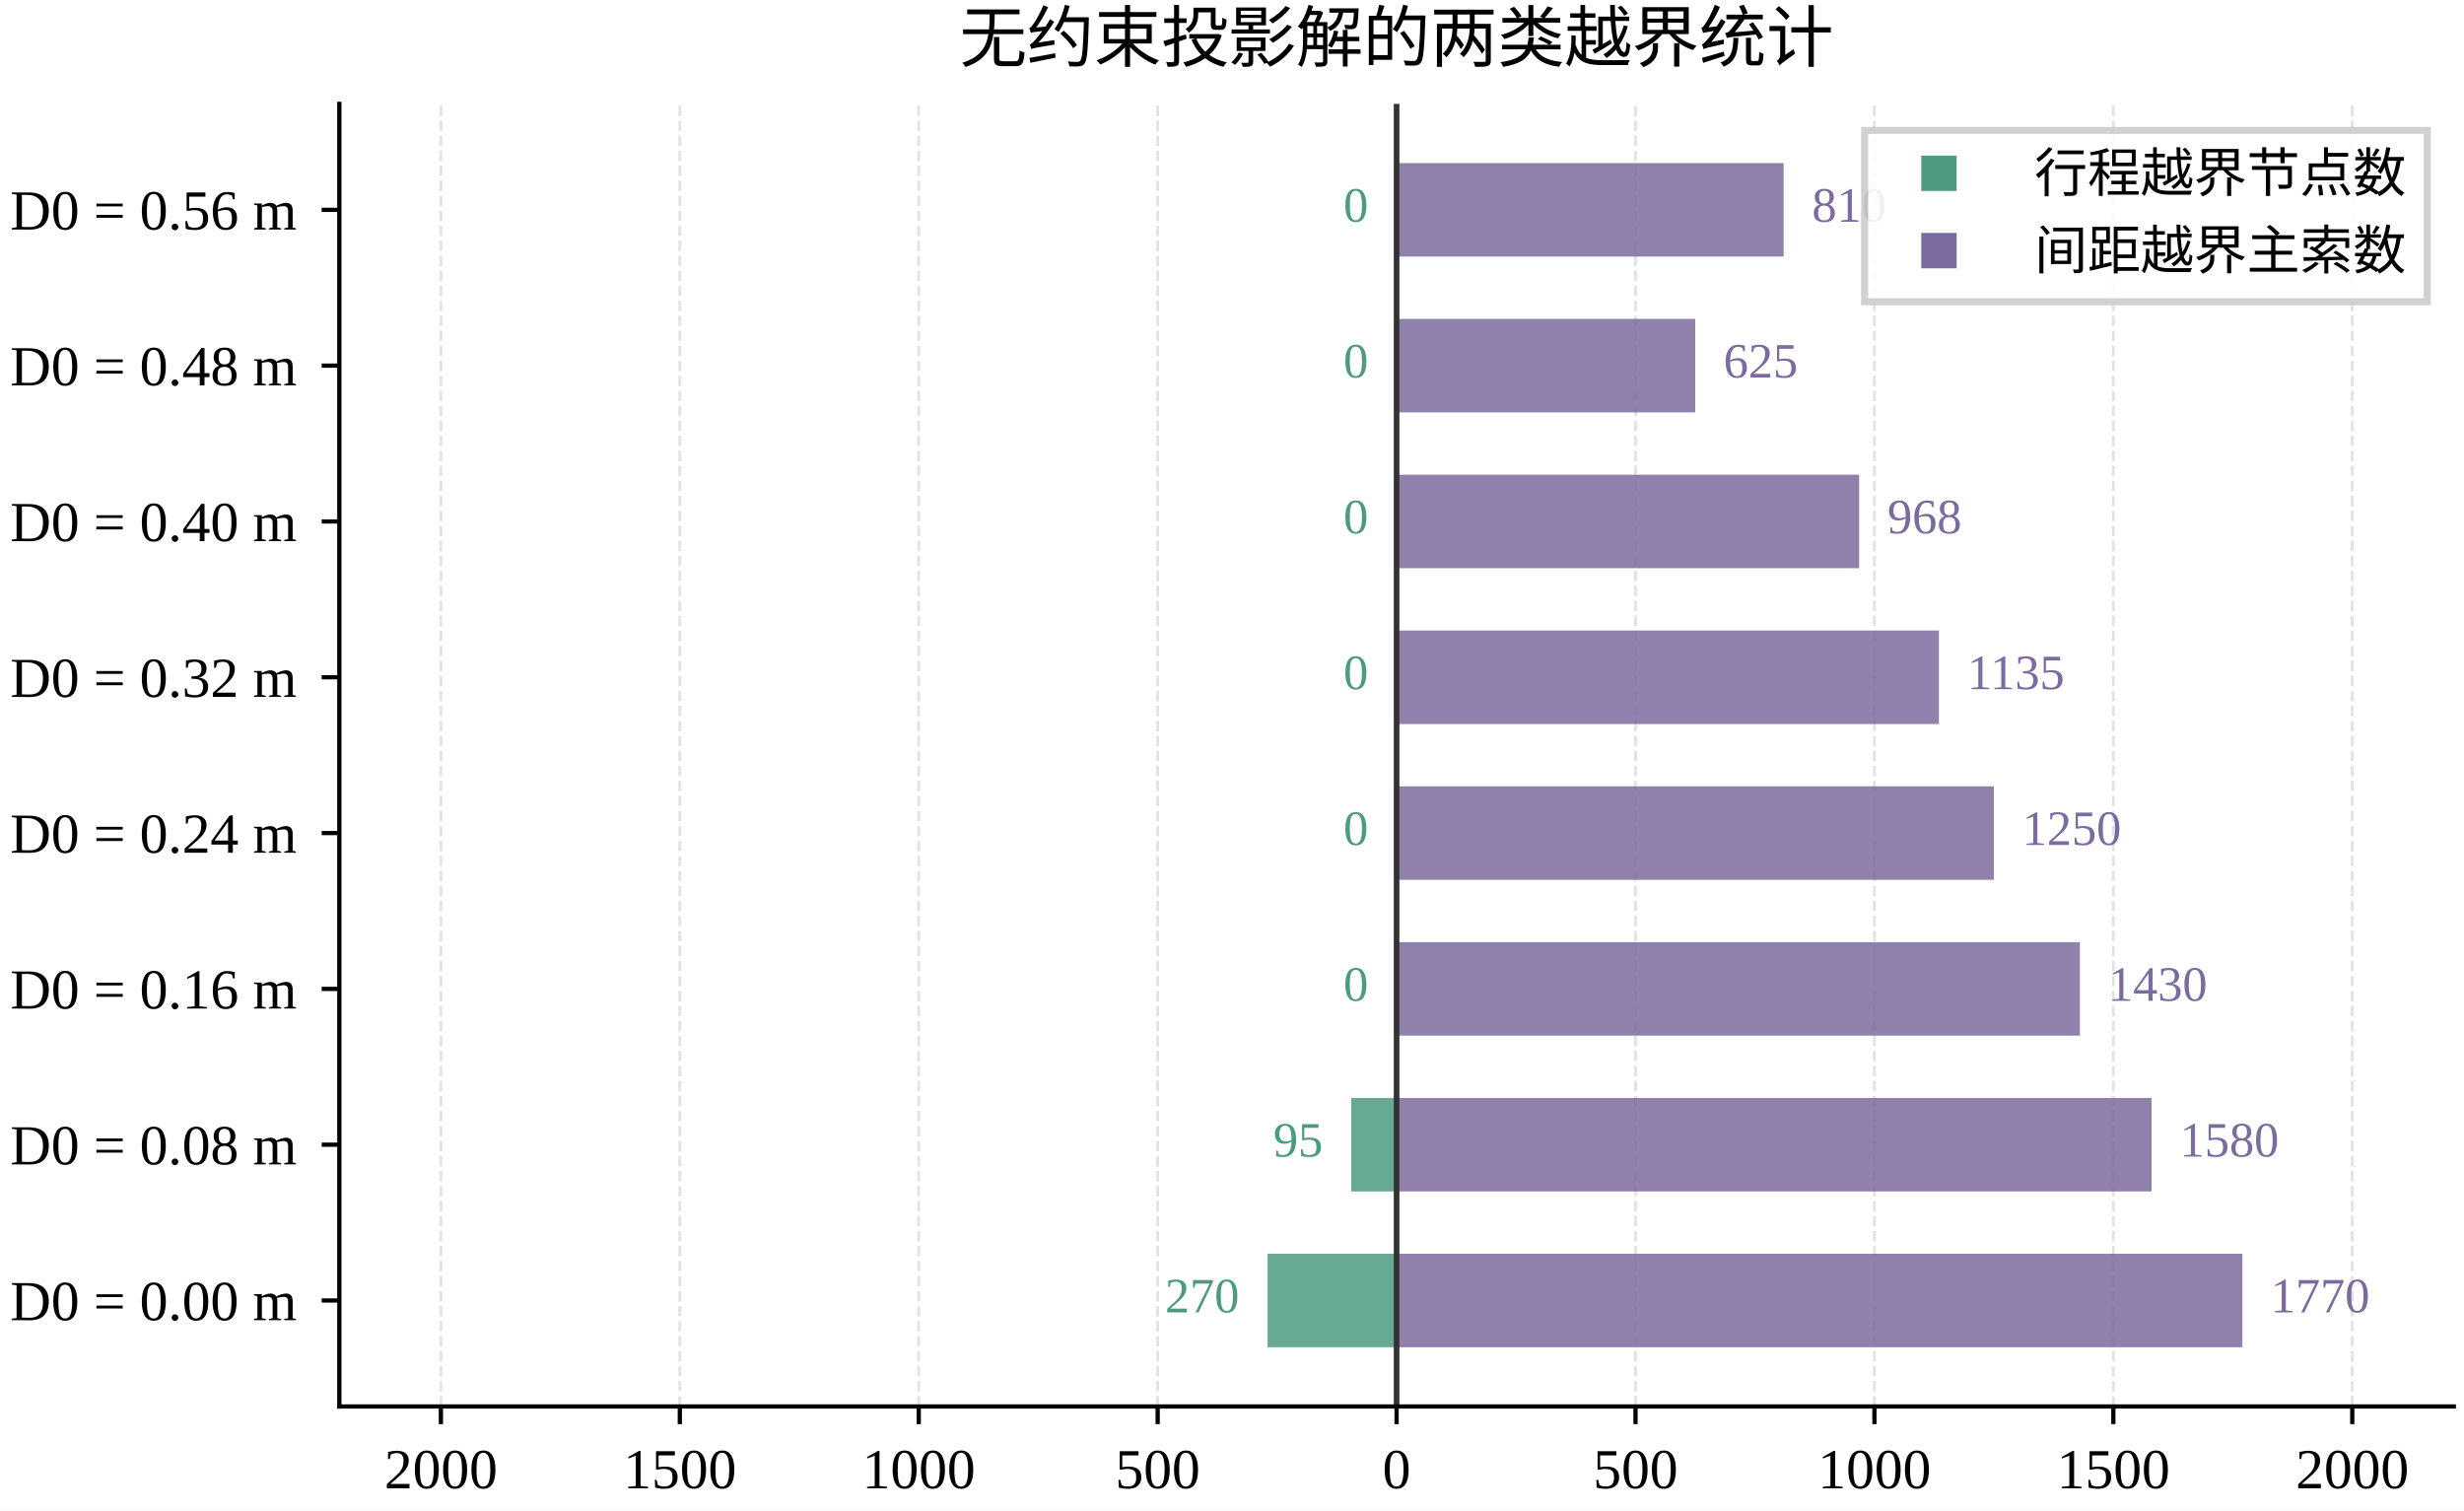
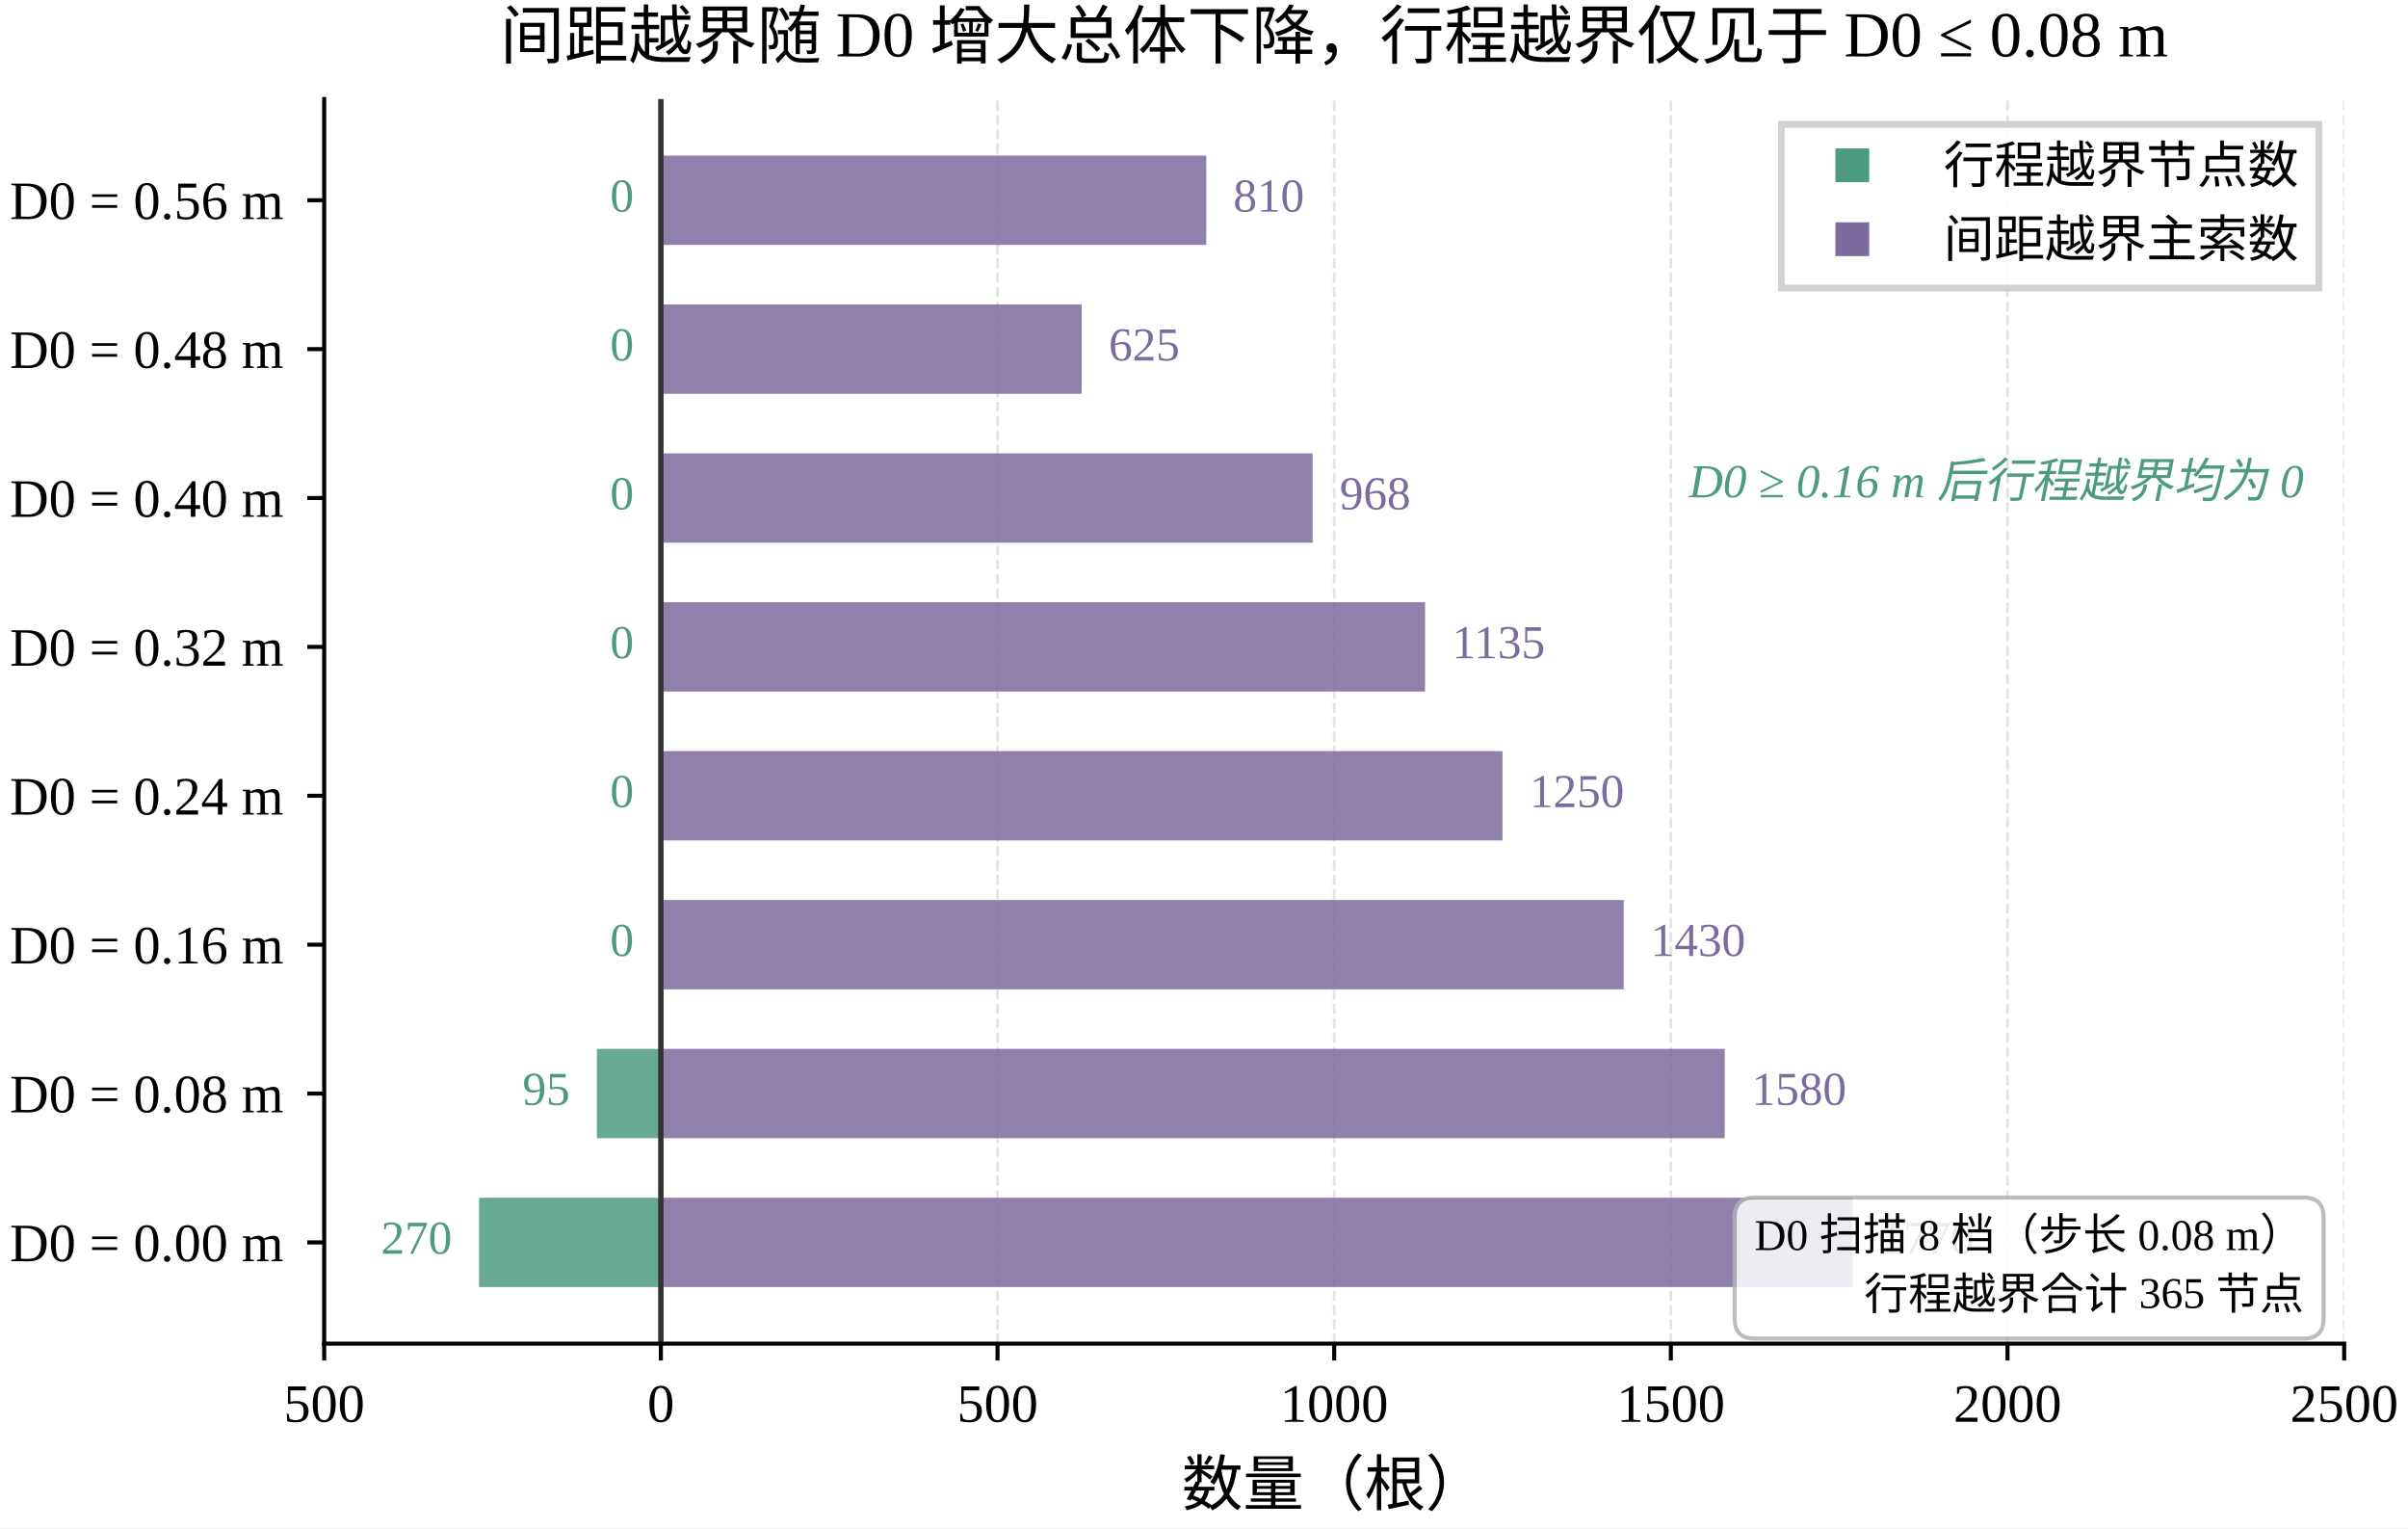
- <svg xmlns="http://www.w3.org/2000/svg" xmlns:xlink="http://www.w3.org/1999/xlink" width="348.163pt" height="213.429pt" viewBox="0 0 348.163 213.429" version="1.1">
+ <svg xmlns="http://www.w3.org/2000/svg" xmlns:xlink="http://www.w3.org/1999/xlink" width="356.163pt" height="225.967pt" viewBox="0 0 356.163 225.967" version="1.1">
  <defs>
    <style type="text/css">*{stroke-linejoin: round; stroke-linecap: butt}</style>
  </defs>
  <g id="figure_1">
    <g id="patch_1">
-       <path d="M -0 213.429  L 348.163 213.429  L 348.163 0  L -0 0  z " style="fill: #ffffff" />
+       <path d="M -0 225.967  L 356.163 225.967  L 356.163 0  L -0 0  z " style="fill: #ffffff" />
    </g>
    <g id="axes_1">
      <g id="patch_2">
-         <path d="M 47.951 198.723  L 346.723 198.723  L 346.723 14.679  L 47.951 14.679  z " style="fill: #ffffff" />
+         <path d="M 47.951 198.684  L 346.723 198.684  L 346.723 14.641  L 47.951 14.641  z " style="fill: #ffffff" />
      </g>
      <g id="matplotlib.axis_1">
        <g id="xtick_1">
          <g id="line2d_1">
-             <path d="M 62.299 198.723  L 62.299 14.679  " clip-path="url(#pd9b20a3f68)" style="fill: none; stroke-dasharray: 1.48,0.64; stroke-dashoffset: 0; stroke: #b0b0b0; stroke-opacity: 0.35; stroke-width: 0.4" />
+             <path d="M 47.951 198.684  L 47.951 14.641  " clip-path="url(#p3b59a03e65)" style="fill: none; stroke-dasharray: 1.48,0.64; stroke-dashoffset: 0; stroke: #b0b0b0; stroke-opacity: 0.35; stroke-width: 0.4" />
          </g>
          <g id="line2d_2">
            <defs>
-               <path id="mfd628e14bf" d="M 0 0  L 0 2.5  " style="stroke: #000000; stroke-width: 0.6" />
+               <path id="m19d404e16f" d="M 0 0  L 0 2.5  " style="stroke: #000000; stroke-width: 0.6" />
            </defs>
            <g>
-               <use xlink:href="#mfd628e14bf" x="62.299" y="198.723" style="stroke: #000000; stroke-width: 0.6" />
+               <use xlink:href="#m19d404e16f" x="47.951" y="198.684" style="stroke: #000000; stroke-width: 0.6" />
            </g>
          </g>
          <g id="text_1">
-             <text style="font-size: 8px; font-family: 'Times New Roman', 'STIXGeneral', 'DejaVu Serif', 'Source Han Serif SC', 'SimSun', 'STSong', 'SimHei', 'Microsoft YaHei'; text-anchor: middle" x="62.299" y="210.278" transform="rotate(-0 62.29904 210.2776)">2000</text>
+             <text style="font-size: 8px; font-family: 'Times New Roman', 'STIXGeneral', 'DejaVu Serif', 'Source Han Serif SC', 'SimSun', 'STSong', 'SimHei', 'Microsoft YaHei'; text-anchor: middle" x="47.951" y="210.239" transform="rotate(-0 47.95125 210.239)">500</text>
          </g>
        </g>
        <g id="xtick_2">
          <g id="line2d_3">
-             <path d="M 96.059 198.723  L 96.059 14.679  " clip-path="url(#pd9b20a3f68)" style="fill: none; stroke-dasharray: 1.48,0.64; stroke-dashoffset: 0; stroke: #b0b0b0; stroke-opacity: 0.35; stroke-width: 0.4" />
+             <path d="M 97.747 198.684  L 97.747 14.641  " clip-path="url(#p3b59a03e65)" style="fill: none; stroke-dasharray: 1.48,0.64; stroke-dashoffset: 0; stroke: #b0b0b0; stroke-opacity: 0.35; stroke-width: 0.4" />
          </g>
          <g id="line2d_4">
            <g>
-               <use xlink:href="#mfd628e14bf" x="96.059" y="198.723" style="stroke: #000000; stroke-width: 0.6" />
+               <use xlink:href="#m19d404e16f" x="97.747" y="198.684" style="stroke: #000000; stroke-width: 0.6" />
            </g>
          </g>
          <g id="text_2">
-             <text style="font-size: 8px; font-family: 'Times New Roman', 'STIXGeneral', 'DejaVu Serif', 'Source Han Serif SC', 'SimSun', 'STSong', 'SimHei', 'Microsoft YaHei'; text-anchor: middle" x="96.059" y="210.278" transform="rotate(-0 96.05855 210.2776)">1500</text>
+             <text style="font-size: 8px; font-family: 'Times New Roman', 'STIXGeneral', 'DejaVu Serif', 'Source Han Serif SC', 'SimSun', 'STSong', 'SimHei', 'Microsoft YaHei'; text-anchor: middle" x="97.747" y="210.239" transform="rotate(-0 97.74653 210.239)">0</text>
          </g>
        </g>
        <g id="xtick_3">
          <g id="line2d_5">
-             <path d="M 129.818 198.723  L 129.818 14.679  " clip-path="url(#pd9b20a3f68)" style="fill: none; stroke-dasharray: 1.48,0.64; stroke-dashoffset: 0; stroke: #b0b0b0; stroke-opacity: 0.35; stroke-width: 0.4" />
+             <path d="M 147.542 198.684  L 147.542 14.641  " clip-path="url(#p3b59a03e65)" style="fill: none; stroke-dasharray: 1.48,0.64; stroke-dashoffset: 0; stroke: #b0b0b0; stroke-opacity: 0.35; stroke-width: 0.4" />
          </g>
          <g id="line2d_6">
            <g>
-               <use xlink:href="#mfd628e14bf" x="129.818" y="198.723" style="stroke: #000000; stroke-width: 0.6" />
+               <use xlink:href="#m19d404e16f" x="147.542" y="198.684" style="stroke: #000000; stroke-width: 0.6" />
            </g>
          </g>
          <g id="text_3">
-             <text style="font-size: 8px; font-family: 'Times New Roman', 'STIXGeneral', 'DejaVu Serif', 'Source Han Serif SC', 'SimSun', 'STSong', 'SimHei', 'Microsoft YaHei'; text-anchor: middle" x="129.818" y="210.278" transform="rotate(-0 129.8181 210.2776)">1000</text>
+             <text style="font-size: 8px; font-family: 'Times New Roman', 'STIXGeneral', 'DejaVu Serif', 'Source Han Serif SC', 'SimSun', 'STSong', 'SimHei', 'Microsoft YaHei'; text-anchor: middle" x="147.542" y="210.239" transform="rotate(-0 147.5418 210.239)">500</text>
          </g>
        </g>
        <g id="xtick_4">
          <g id="line2d_7">
-             <path d="M 163.578 198.723  L 163.578 14.679  " clip-path="url(#pd9b20a3f68)" style="fill: none; stroke-dasharray: 1.48,0.64; stroke-dashoffset: 0; stroke: #b0b0b0; stroke-opacity: 0.35; stroke-width: 0.4" />
+             <path d="M 197.337 198.684  L 197.337 14.641  " clip-path="url(#p3b59a03e65)" style="fill: none; stroke-dasharray: 1.48,0.64; stroke-dashoffset: 0; stroke: #b0b0b0; stroke-opacity: 0.35; stroke-width: 0.4" />
          </g>
          <g id="line2d_8">
            <g>
-               <use xlink:href="#mfd628e14bf" x="163.578" y="198.723" style="stroke: #000000; stroke-width: 0.6" />
+               <use xlink:href="#m19d404e16f" x="197.337" y="198.684" style="stroke: #000000; stroke-width: 0.6" />
            </g>
          </g>
          <g id="text_4">
-             <text style="font-size: 8px; font-family: 'Times New Roman', 'STIXGeneral', 'DejaVu Serif', 'Source Han Serif SC', 'SimSun', 'STSong', 'SimHei', 'Microsoft YaHei'; text-anchor: middle" x="163.578" y="210.278" transform="rotate(-0 163.5776 210.2776)">500</text>
+             <text style="font-size: 8px; font-family: 'Times New Roman', 'STIXGeneral', 'DejaVu Serif', 'Source Han Serif SC', 'SimSun', 'STSong', 'SimHei', 'Microsoft YaHei'; text-anchor: middle" x="197.337" y="210.239" transform="rotate(-0 197.3371 210.239)">1000</text>
          </g>
        </g>
        <g id="xtick_5">
          <g id="line2d_9">
-             <path d="M 197.337 198.723  L 197.337 14.679  " clip-path="url(#pd9b20a3f68)" style="fill: none; stroke-dasharray: 1.48,0.64; stroke-dashoffset: 0; stroke: #b0b0b0; stroke-opacity: 0.35; stroke-width: 0.4" />
+             <path d="M 247.132 198.684  L 247.132 14.641  " clip-path="url(#p3b59a03e65)" style="fill: none; stroke-dasharray: 1.48,0.64; stroke-dashoffset: 0; stroke: #b0b0b0; stroke-opacity: 0.35; stroke-width: 0.4" />
          </g>
          <g id="line2d_10">
            <g>
-               <use xlink:href="#mfd628e14bf" x="197.337" y="198.723" style="stroke: #000000; stroke-width: 0.6" />
+               <use xlink:href="#m19d404e16f" x="247.132" y="198.684" style="stroke: #000000; stroke-width: 0.6" />
            </g>
          </g>
          <g id="text_5">
-             <text style="font-size: 8px; font-family: 'Times New Roman', 'STIXGeneral', 'DejaVu Serif', 'Source Han Serif SC', 'SimSun', 'STSong', 'SimHei', 'Microsoft YaHei'; text-anchor: middle" x="197.337" y="210.278" transform="rotate(-0 197.3371 210.2776)">0</text>
+             <text style="font-size: 8px; font-family: 'Times New Roman', 'STIXGeneral', 'DejaVu Serif', 'Source Han Serif SC', 'SimSun', 'STSong', 'SimHei', 'Microsoft YaHei'; text-anchor: middle" x="247.132" y="210.239" transform="rotate(-0 247.1324 210.239)">1500</text>
          </g>
        </g>
        <g id="xtick_6">
          <g id="line2d_11">
-             <path d="M 231.097 198.723  L 231.097 14.679  " clip-path="url(#pd9b20a3f68)" style="fill: none; stroke-dasharray: 1.48,0.64; stroke-dashoffset: 0; stroke: #b0b0b0; stroke-opacity: 0.35; stroke-width: 0.4" />
+             <path d="M 296.928 198.684  L 296.928 14.641  " clip-path="url(#p3b59a03e65)" style="fill: none; stroke-dasharray: 1.48,0.64; stroke-dashoffset: 0; stroke: #b0b0b0; stroke-opacity: 0.35; stroke-width: 0.4" />
          </g>
          <g id="line2d_12">
            <g>
-               <use xlink:href="#mfd628e14bf" x="231.097" y="198.723" style="stroke: #000000; stroke-width: 0.6" />
+               <use xlink:href="#m19d404e16f" x="296.928" y="198.684" style="stroke: #000000; stroke-width: 0.6" />
            </g>
          </g>
          <g id="text_6">
-             <text style="font-size: 8px; font-family: 'Times New Roman', 'STIXGeneral', 'DejaVu Serif', 'Source Han Serif SC', 'SimSun', 'STSong', 'SimHei', 'Microsoft YaHei'; text-anchor: middle" x="231.097" y="210.278" transform="rotate(-0 231.0966 210.2776)">500</text>
+             <text style="font-size: 8px; font-family: 'Times New Roman', 'STIXGeneral', 'DejaVu Serif', 'Source Han Serif SC', 'SimSun', 'STSong', 'SimHei', 'Microsoft YaHei'; text-anchor: middle" x="296.928" y="210.239" transform="rotate(-0 296.9276 210.239)">2000</text>
          </g>
        </g>
        <g id="xtick_7">
          <g id="line2d_13">
-             <path d="M 264.856 198.723  L 264.856 14.679  " clip-path="url(#pd9b20a3f68)" style="fill: none; stroke-dasharray: 1.48,0.64; stroke-dashoffset: 0; stroke: #b0b0b0; stroke-opacity: 0.35; stroke-width: 0.4" />
+             <path d="M 346.723 198.684  L 346.723 14.641  " clip-path="url(#p3b59a03e65)" style="fill: none; stroke-dasharray: 1.48,0.64; stroke-dashoffset: 0; stroke: #b0b0b0; stroke-opacity: 0.35; stroke-width: 0.4" />
          </g>
          <g id="line2d_14">
            <g>
-               <use xlink:href="#mfd628e14bf" x="264.856" y="198.723" style="stroke: #000000; stroke-width: 0.6" />
+               <use xlink:href="#m19d404e16f" x="346.723" y="198.684" style="stroke: #000000; stroke-width: 0.6" />
            </g>
          </g>
          <g id="text_7">
-             <text style="font-size: 8px; font-family: 'Times New Roman', 'STIXGeneral', 'DejaVu Serif', 'Source Han Serif SC', 'SimSun', 'STSong', 'SimHei', 'Microsoft YaHei'; text-anchor: middle" x="264.856" y="210.278" transform="rotate(-0 264.8561 210.2776)">1000</text>
-           </g>
-         </g>
-         <g id="xtick_8">
-           <g id="line2d_15">
-             <path d="M 298.616 198.723  L 298.616 14.679  " clip-path="url(#pd9b20a3f68)" style="fill: none; stroke-dasharray: 1.48,0.64; stroke-dashoffset: 0; stroke: #b0b0b0; stroke-opacity: 0.35; stroke-width: 0.4" />
-           </g>
-           <g id="line2d_16">
-             <g>
-               <use xlink:href="#mfd628e14bf" x="298.616" y="198.723" style="stroke: #000000; stroke-width: 0.6" />
-             </g>
-           </g>
-           <g id="text_8">
-             <text style="font-size: 8px; font-family: 'Times New Roman', 'STIXGeneral', 'DejaVu Serif', 'Source Han Serif SC', 'SimSun', 'STSong', 'SimHei', 'Microsoft YaHei'; text-anchor: middle" x="298.616" y="210.278" transform="rotate(-0 298.6156 210.2776)">1500</text>
-           </g>
-         </g>
-         <g id="xtick_9">
-           <g id="line2d_17">
-             <path d="M 332.375 198.723  L 332.375 14.679  " clip-path="url(#pd9b20a3f68)" style="fill: none; stroke-dasharray: 1.48,0.64; stroke-dashoffset: 0; stroke: #b0b0b0; stroke-opacity: 0.35; stroke-width: 0.4" />
-           </g>
-           <g id="line2d_18">
-             <g>
-               <use xlink:href="#mfd628e14bf" x="332.375" y="198.723" style="stroke: #000000; stroke-width: 0.6" />
-             </g>
-           </g>
-           <g id="text_9">
-             <text style="font-size: 8px; font-family: 'Times New Roman', 'STIXGeneral', 'DejaVu Serif', 'Source Han Serif SC', 'SimSun', 'STSong', 'SimHei', 'Microsoft YaHei'; text-anchor: middle" x="332.375" y="210.278" transform="rotate(-0 332.3751 210.2776)">2000</text>
-           </g>
+             <text style="font-size: 8px; font-family: 'Times New Roman', 'STIXGeneral', 'DejaVu Serif', 'Source Han Serif SC', 'SimSun', 'STSong', 'SimHei', 'Microsoft YaHei'; text-anchor: middle" x="346.723" y="210.239" transform="rotate(-0 346.7229 210.239)">2500</text>
+           </g>
+         </g>
+         <g id="text_8">
+           <text style="font-size: 9px; font-family: 'Times New Roman', 'STIXGeneral', 'DejaVu Serif', 'Source Han Serif SC', 'SimSun', 'STSong', 'SimHei', 'Microsoft YaHei'; text-anchor: middle" x="197.337" y="222.602" transform="rotate(-0 197.3371 222.6019)">数量（根）</text>
        </g>
      </g>
      <g id="matplotlib.axis_2">
        <g id="ytick_1">
+           <g id="line2d_15">
+             <defs>
+               <path id="m9322d54e1e" d="M 0 0  L -2.5 0  " style="stroke: #000000; stroke-width: 0.6" />
+             </defs>
+             <g>
+               <use xlink:href="#m9322d54e1e" x="47.951" y="183.714" style="stroke: #000000; stroke-width: 0.6" />
+             </g>
+           </g>
+           <g id="text_9">
+             <text style="font-size: 8px; font-family: 'Times New Roman', 'STIXGeneral', 'DejaVu Serif', 'Source Han Serif SC', 'SimSun', 'STSong', 'SimHei', 'Microsoft YaHei'; text-anchor: end" x="41.951" y="186.492" transform="rotate(-0 41.95125 186.4915)">D0 = 0.00 m</text>
+           </g>
+         </g>
+         <g id="ytick_2">
+           <g id="line2d_16">
+             <g>
+               <use xlink:href="#m9322d54e1e" x="47.951" y="161.699" style="stroke: #000000; stroke-width: 0.6" />
+             </g>
+           </g>
+           <g id="text_10">
+             <text style="font-size: 8px; font-family: 'Times New Roman', 'STIXGeneral', 'DejaVu Serif', 'Source Han Serif SC', 'SimSun', 'STSong', 'SimHei', 'Microsoft YaHei'; text-anchor: end" x="41.951" y="164.477" transform="rotate(-0 41.95125 164.4768)">D0 = 0.08 m</text>
+           </g>
+         </g>
+         <g id="ytick_3">
+           <g id="line2d_17">
+             <g>
+               <use xlink:href="#m9322d54e1e" x="47.951" y="139.685" style="stroke: #000000; stroke-width: 0.6" />
+             </g>
+           </g>
+           <g id="text_11">
+             <text style="font-size: 8px; font-family: 'Times New Roman', 'STIXGeneral', 'DejaVu Serif', 'Source Han Serif SC', 'SimSun', 'STSong', 'SimHei', 'Microsoft YaHei'; text-anchor: end" x="41.951" y="142.462" transform="rotate(-0 41.95125 142.462)">D0 = 0.16 m</text>
+           </g>
+         </g>
+         <g id="ytick_4">
+           <g id="line2d_18">
+             <g>
+               <use xlink:href="#m9322d54e1e" x="47.951" y="117.67" style="stroke: #000000; stroke-width: 0.6" />
+             </g>
+           </g>
+           <g id="text_12">
+             <text style="font-size: 8px; font-family: 'Times New Roman', 'STIXGeneral', 'DejaVu Serif', 'Source Han Serif SC', 'SimSun', 'STSong', 'SimHei', 'Microsoft YaHei'; text-anchor: end" x="41.951" y="120.447" transform="rotate(-0 41.95125 120.4472)">D0 = 0.24 m</text>
+           </g>
+         </g>
+         <g id="ytick_5">
          <g id="line2d_19">
-             <defs>
-               <path id="m0551674969" d="M 0 0  L -2.5 0  " style="stroke: #000000; stroke-width: 0.6" />
-             </defs>
-             <g>
-               <use xlink:href="#m0551674969" x="47.951" y="183.753" style="stroke: #000000; stroke-width: 0.6" />
-             </g>
-           </g>
-           <g id="text_10">
-             <text style="font-size: 8px; font-family: 'Times New Roman', 'STIXGeneral', 'DejaVu Serif', 'Source Han Serif SC', 'SimSun', 'STSong', 'SimHei', 'Microsoft YaHei'; text-anchor: end" x="41.951" y="186.53" transform="rotate(-0 41.95125 186.5301)">D0 = 0.00 m</text>
-           </g>
-         </g>
-         <g id="ytick_2">
+             <g>
+               <use xlink:href="#m9322d54e1e" x="47.951" y="95.655" style="stroke: #000000; stroke-width: 0.6" />
+             </g>
+           </g>
+           <g id="text_13">
+             <text style="font-size: 8px; font-family: 'Times New Roman', 'STIXGeneral', 'DejaVu Serif', 'Source Han Serif SC', 'SimSun', 'STSong', 'SimHei', 'Microsoft YaHei'; text-anchor: end" x="41.951" y="98.432" transform="rotate(-0 41.95125 98.4325)">D0 = 0.32 m</text>
+           </g>
+         </g>
+         <g id="ytick_6">
          <g id="line2d_20">
            <g>
-               <use xlink:href="#m0551674969" x="47.951" y="161.738" style="stroke: #000000; stroke-width: 0.6" />
-             </g>
-           </g>
-           <g id="text_11">
-             <text style="font-size: 8px; font-family: 'Times New Roman', 'STIXGeneral', 'DejaVu Serif', 'Source Han Serif SC', 'SimSun', 'STSong', 'SimHei', 'Microsoft YaHei'; text-anchor: end" x="41.951" y="164.515" transform="rotate(-0 41.95125 164.5154)">D0 = 0.08 m</text>
-           </g>
-         </g>
-         <g id="ytick_3">
+               <use xlink:href="#m9322d54e1e" x="47.951" y="73.64" style="stroke: #000000; stroke-width: 0.6" />
+             </g>
+           </g>
+           <g id="text_14">
+             <text style="font-size: 8px; font-family: 'Times New Roman', 'STIXGeneral', 'DejaVu Serif', 'Source Han Serif SC', 'SimSun', 'STSong', 'SimHei', 'Microsoft YaHei'; text-anchor: end" x="41.951" y="76.418" transform="rotate(-0 41.95125 76.41774)">D0 = 0.40 m</text>
+           </g>
+         </g>
+         <g id="ytick_7">
          <g id="line2d_21">
            <g>
-               <use xlink:href="#m0551674969" x="47.951" y="139.723" style="stroke: #000000; stroke-width: 0.6" />
-             </g>
-           </g>
-           <g id="text_12">
-             <text style="font-size: 8px; font-family: 'Times New Roman', 'STIXGeneral', 'DejaVu Serif', 'Source Han Serif SC', 'SimSun', 'STSong', 'SimHei', 'Microsoft YaHei'; text-anchor: end" x="41.951" y="142.501" transform="rotate(-0 41.95125 142.5006)">D0 = 0.16 m</text>
-           </g>
-         </g>
-         <g id="ytick_4">
+               <use xlink:href="#m9322d54e1e" x="47.951" y="51.625" style="stroke: #000000; stroke-width: 0.6" />
+             </g>
+           </g>
+           <g id="text_15">
+             <text style="font-size: 8px; font-family: 'Times New Roman', 'STIXGeneral', 'DejaVu Serif', 'Source Han Serif SC', 'SimSun', 'STSong', 'SimHei', 'Microsoft YaHei'; text-anchor: end" x="41.951" y="54.403" transform="rotate(-0 41.95125 54.40299)">D0 = 0.48 m</text>
+           </g>
+         </g>
+         <g id="ytick_8">
          <g id="line2d_22">
            <g>
-               <use xlink:href="#m0551674969" x="47.951" y="117.708" style="stroke: #000000; stroke-width: 0.6" />
-             </g>
-           </g>
-           <g id="text_13">
-             <text style="font-size: 8px; font-family: 'Times New Roman', 'STIXGeneral', 'DejaVu Serif', 'Source Han Serif SC', 'SimSun', 'STSong', 'SimHei', 'Microsoft YaHei'; text-anchor: end" x="41.951" y="120.486" transform="rotate(-0 41.95125 120.4858)">D0 = 0.24 m</text>
-           </g>
-         </g>
-         <g id="ytick_5">
-           <g id="line2d_23">
-             <g>
-               <use xlink:href="#m0551674969" x="47.951" y="95.694" style="stroke: #000000; stroke-width: 0.6" />
-             </g>
-           </g>
-           <g id="text_14">
-             <text style="font-size: 8px; font-family: 'Times New Roman', 'STIXGeneral', 'DejaVu Serif', 'Source Han Serif SC', 'SimSun', 'STSong', 'SimHei', 'Microsoft YaHei'; text-anchor: end" x="41.951" y="98.471" transform="rotate(-0 41.95125 98.47109)">D0 = 0.32 m</text>
-           </g>
-         </g>
-         <g id="ytick_6">
-           <g id="line2d_24">
-             <g>
-               <use xlink:href="#m0551674969" x="47.951" y="73.679" style="stroke: #000000; stroke-width: 0.6" />
-             </g>
-           </g>
-           <g id="text_15">
-             <text style="font-size: 8px; font-family: 'Times New Roman', 'STIXGeneral', 'DejaVu Serif', 'Source Han Serif SC', 'SimSun', 'STSong', 'SimHei', 'Microsoft YaHei'; text-anchor: end" x="41.951" y="76.456" transform="rotate(-0 41.95125 76.45634)">D0 = 0.40 m</text>
-           </g>
-         </g>
-         <g id="ytick_7">
-           <g id="line2d_25">
-             <g>
-               <use xlink:href="#m0551674969" x="47.951" y="51.664" style="stroke: #000000; stroke-width: 0.6" />
+               <use xlink:href="#m9322d54e1e" x="47.951" y="29.611" style="stroke: #000000; stroke-width: 0.6" />
            </g>
          </g>
          <g id="text_16">
-             <text style="font-size: 8px; font-family: 'Times New Roman', 'STIXGeneral', 'DejaVu Serif', 'Source Han Serif SC', 'SimSun', 'STSong', 'SimHei', 'Microsoft YaHei'; text-anchor: end" x="41.951" y="54.442" transform="rotate(-0 41.95125 54.44158)">D0 = 0.48 m</text>
-           </g>
-         </g>
-         <g id="ytick_8">
-           <g id="line2d_26">
-             <g>
-               <use xlink:href="#m0551674969" x="47.951" y="29.649" style="stroke: #000000; stroke-width: 0.6" />
-             </g>
-           </g>
-           <g id="text_17">
-             <text style="font-size: 8px; font-family: 'Times New Roman', 'STIXGeneral', 'DejaVu Serif', 'Source Han Serif SC', 'SimSun', 'STSong', 'SimHei', 'Microsoft YaHei'; text-anchor: end" x="41.951" y="32.427" transform="rotate(-0 41.95125 32.42683)">D0 = 0.56 m</text>
+             <text style="font-size: 8px; font-family: 'Times New Roman', 'STIXGeneral', 'DejaVu Serif', 'Source Han Serif SC', 'SimSun', 'STSong', 'SimHei', 'Microsoft YaHei'; text-anchor: end" x="41.951" y="32.388" transform="rotate(-0 41.95125 32.38824)">D0 = 0.56 m</text>
          </g>
        </g>
      </g>
      <g id="patch_3">
-         <path d="M 197.337 190.357  L 179.107 190.357  L 179.107 177.148  L 197.337 177.148  z " clip-path="url(#pd9b20a3f68)" style="fill: #4c9a82; opacity: 0.85" />
+         <path d="M 97.747 190.318  L 70.857 190.318  L 70.857 177.11  L 97.747 177.11  z " clip-path="url(#p3b59a03e65)" style="fill: #4c9a82; opacity: 0.85" />
      </g>
      <g id="patch_4">
-         <path d="M 197.337 168.342  L 190.923 168.342  L 190.923 155.133  L 197.337 155.133  z " clip-path="url(#pd9b20a3f68)" style="fill: #4c9a82; opacity: 0.85" />
+         <path d="M 97.747 168.304  L 88.285 168.304  L 88.285 155.095  L 97.747 155.095  z " clip-path="url(#p3b59a03e65)" style="fill: #4c9a82; opacity: 0.85" />
      </g>
      <g id="patch_5">
-         <path d="M 197.337 146.328  L 197.337 146.328  L 197.337 133.119  L 197.337 133.119  z " clip-path="url(#pd9b20a3f68)" style="fill: #4c9a82; opacity: 0.85" />
+         <path d="M 97.747 146.289  L 97.747 146.289  L 97.747 133.08  L 97.747 133.08  z " clip-path="url(#p3b59a03e65)" style="fill: #4c9a82; opacity: 0.85" />
      </g>
      <g id="patch_6">
-         <path d="M 197.337 124.313  L 197.337 124.313  L 197.337 111.104  L 197.337 111.104  z " clip-path="url(#pd9b20a3f68)" style="fill: #4c9a82; opacity: 0.85" />
+         <path d="M 97.747 124.274  L 97.747 124.274  L 97.747 111.065  L 97.747 111.065  z " clip-path="url(#p3b59a03e65)" style="fill: #4c9a82; opacity: 0.85" />
      </g>
      <g id="patch_7">
-         <path d="M 197.337 102.298  L 197.337 102.298  L 197.337 89.089  L 197.337 89.089  z " clip-path="url(#pd9b20a3f68)" style="fill: #4c9a82; opacity: 0.85" />
+         <path d="M 97.747 102.259  L 97.747 102.259  L 97.747 89.051  L 97.747 89.051  z " clip-path="url(#p3b59a03e65)" style="fill: #4c9a82; opacity: 0.85" />
      </g>
      <g id="patch_8">
-         <path d="M 197.337 80.283  L 197.337 80.283  L 197.337 67.074  L 197.337 67.074  z " clip-path="url(#pd9b20a3f68)" style="fill: #4c9a82; opacity: 0.85" />
+         <path d="M 97.747 80.245  L 97.747 80.245  L 97.747 67.036  L 97.747 67.036  z " clip-path="url(#p3b59a03e65)" style="fill: #4c9a82; opacity: 0.85" />
      </g>
      <g id="patch_9">
-         <path d="M 197.337 58.269  L 197.337 58.269  L 197.337 45.06  L 197.337 45.06  z " clip-path="url(#pd9b20a3f68)" style="fill: #4c9a82; opacity: 0.85" />
+         <path d="M 97.747 58.23  L 97.747 58.23  L 97.747 45.021  L 97.747 45.021  z " clip-path="url(#p3b59a03e65)" style="fill: #4c9a82; opacity: 0.85" />
      </g>
      <g id="patch_10">
-         <path d="M 197.337 36.254  L 197.337 36.254  L 197.337 23.045  L 197.337 23.045  z " clip-path="url(#pd9b20a3f68)" style="fill: #4c9a82; opacity: 0.85" />
+         <path d="M 97.747 36.215  L 97.747 36.215  L 97.747 23.006  L 97.747 23.006  z " clip-path="url(#p3b59a03e65)" style="fill: #4c9a82; opacity: 0.85" />
      </g>
      <g id="patch_11">
-         <path d="M 197.337 190.357  L 316.846 190.357  L 316.846 177.148  L 197.337 177.148  z " clip-path="url(#pd9b20a3f68)" style="fill: #7b6b9e; opacity: 0.85" />
+         <path d="M 97.747 190.318  L 274.022 190.318  L 274.022 177.11  L 97.747 177.11  z " clip-path="url(#p3b59a03e65)" style="fill: #7b6b9e; opacity: 0.85" />
      </g>
      <g id="patch_12">
-         <path d="M 197.337 168.342  L 304.017 168.342  L 304.017 155.133  L 197.337 155.133  z " clip-path="url(#pd9b20a3f68)" style="fill: #7b6b9e; opacity: 0.85" />
+         <path d="M 97.747 168.304  L 255.1 168.304  L 255.1 155.095  L 97.747 155.095  z " clip-path="url(#p3b59a03e65)" style="fill: #7b6b9e; opacity: 0.85" />
      </g>
      <g id="patch_13">
-         <path d="M 197.337 146.328  L 293.889 146.328  L 293.889 133.119  L 197.337 133.119  z " clip-path="url(#pd9b20a3f68)" style="fill: #7b6b9e; opacity: 0.85" />
+         <path d="M 97.747 146.289  L 240.161 146.289  L 240.161 133.08  L 97.747 133.08  z " clip-path="url(#p3b59a03e65)" style="fill: #7b6b9e; opacity: 0.85" />
      </g>
      <g id="patch_14">
-         <path d="M 197.337 124.313  L 281.736 124.313  L 281.736 111.104  L 197.337 111.104  z " clip-path="url(#pd9b20a3f68)" style="fill: #7b6b9e; opacity: 0.85" />
+         <path d="M 97.747 124.274  L 222.235 124.274  L 222.235 111.065  L 97.747 111.065  z " clip-path="url(#p3b59a03e65)" style="fill: #7b6b9e; opacity: 0.85" />
      </g>
      <g id="patch_15">
-         <path d="M 197.337 102.298  L 273.971 102.298  L 273.971 89.089  L 197.337 89.089  z " clip-path="url(#pd9b20a3f68)" style="fill: #7b6b9e; opacity: 0.85" />
+         <path d="M 97.747 102.259  L 210.782 102.259  L 210.782 89.051  L 97.747 89.051  z " clip-path="url(#p3b59a03e65)" style="fill: #7b6b9e; opacity: 0.85" />
      </g>
      <g id="patch_16">
-         <path d="M 197.337 80.283  L 262.695 80.283  L 262.695 67.074  L 197.337 67.074  z " clip-path="url(#pd9b20a3f68)" style="fill: #7b6b9e; opacity: 0.85" />
+         <path d="M 97.747 80.245  L 194.15 80.245  L 194.15 67.036  L 97.747 67.036  z " clip-path="url(#p3b59a03e65)" style="fill: #7b6b9e; opacity: 0.85" />
      </g>
      <g id="patch_17">
-         <path d="M 197.337 58.269  L 239.536 58.269  L 239.536 45.06  L 197.337 45.06  z " clip-path="url(#pd9b20a3f68)" style="fill: #7b6b9e; opacity: 0.85" />
+         <path d="M 97.747 58.23  L 159.991 58.23  L 159.991 45.021  L 97.747 45.021  z " clip-path="url(#p3b59a03e65)" style="fill: #7b6b9e; opacity: 0.85" />
      </g>
      <g id="patch_18">
-         <path d="M 197.337 36.254  L 252.027 36.254  L 252.027 23.045  L 197.337 23.045  z " clip-path="url(#pd9b20a3f68)" style="fill: #7b6b9e; opacity: 0.85" />
-       </g>
-       <g id="line2d_27">
-         <path d="M 197.337 198.723  L 197.337 14.679  " clip-path="url(#pd9b20a3f68)" style="fill: none; stroke: #333333; stroke-width: 0.8; stroke-linecap: square" />
-       </g>
-       <g id="line2d_28" />
-       <g id="line2d_29" />
+         <path d="M 97.747 36.215  L 178.415 36.215  L 178.415 23.006  L 97.747 23.006  z " clip-path="url(#p3b59a03e65)" style="fill: #7b6b9e; opacity: 0.85" />
+       </g>
+       <g id="line2d_23">
+         <path d="M 97.747 198.684  L 97.747 14.641  " clip-path="url(#p3b59a03e65)" style="fill: none; stroke: #333333; stroke-width: 0.8; stroke-linecap: square" />
+       </g>
+       <g id="line2d_24" />
+       <g id="line2d_25" />
      <g id="patch_19">
-         <path d="M 47.951 198.723  L 47.951 14.679  " style="fill: none; stroke: #000000; stroke-width: 0.6; stroke-linejoin: miter; stroke-linecap: square" />
+         <path d="M 47.951 198.684  L 47.951 14.641  " style="fill: none; stroke: #000000; stroke-width: 0.6; stroke-linejoin: miter; stroke-linecap: square" />
      </g>
      <g id="patch_20">
-         <path d="M 47.951 198.723  L 346.723 198.723  " style="fill: none; stroke: #000000; stroke-width: 0.6; stroke-linejoin: miter; stroke-linecap: square" />
+         <path d="M 47.951 198.684  L 346.723 198.684  " style="fill: none; stroke: #000000; stroke-width: 0.6; stroke-linejoin: miter; stroke-linecap: square" />
+       </g>
+       <g id="text_17">
+         <text style="font-size: 7px; font-family: 'Times New Roman', 'STIXGeneral', 'DejaVu Serif', 'Source Han Serif SC', 'SimSun', 'STSong', 'SimHei', 'Microsoft YaHei'; text-anchor: end; fill: #4c9a82" x="66.857" y="185.396" transform="rotate(-0 66.85708 185.3956)">270</text>
      </g>
      <g id="text_18">
-         <text style="font-size: 7px; font-family: 'Times New Roman', 'STIXGeneral', 'DejaVu Serif', 'Source Han Serif SC', 'SimSun', 'STSong', 'SimHei', 'Microsoft YaHei'; text-anchor: end; fill: #4c9a82" x="175.107" y="185.434" transform="rotate(-0 175.1069 185.4342)">270</text>
+         <text style="font-size: 7px; font-family: 'Times New Roman', 'STIXGeneral', 'DejaVu Serif', 'Source Han Serif SC', 'SimSun', 'STSong', 'SimHei', 'Microsoft YaHei'; text-anchor: start; fill: #7b6b9e" x="278.022" y="185.396" transform="rotate(-0 278.0218 185.3956)">1770</text>
      </g>
      <g id="text_19">
-         <text style="font-size: 7px; font-family: 'Times New Roman', 'STIXGeneral', 'DejaVu Serif', 'Source Han Serif SC', 'SimSun', 'STSong', 'SimHei', 'Microsoft YaHei'; text-anchor: start; fill: #7b6b9e" x="320.846" y="185.434" transform="rotate(-0 320.8457 185.4342)">1770</text>
+         <text style="font-size: 7px; font-family: 'Times New Roman', 'STIXGeneral', 'DejaVu Serif', 'Source Han Serif SC', 'SimSun', 'STSong', 'SimHei', 'Microsoft YaHei'; text-anchor: end; fill: #4c9a82" x="84.285" y="163.381" transform="rotate(-0 84.28542 163.3809)">95</text>
      </g>
      <g id="text_20">
-         <text style="font-size: 7px; font-family: 'Times New Roman', 'STIXGeneral', 'DejaVu Serif', 'Source Han Serif SC', 'SimSun', 'STSong', 'SimHei', 'Microsoft YaHei'; text-anchor: end; fill: #4c9a82" x="186.923" y="163.419" transform="rotate(-0 186.9228 163.4195)">95</text>
+         <text style="font-size: 7px; font-family: 'Times New Roman', 'STIXGeneral', 'DejaVu Serif', 'Source Han Serif SC', 'SimSun', 'STSong', 'SimHei', 'Microsoft YaHei'; text-anchor: start; fill: #7b6b9e" x="259.1" y="163.381" transform="rotate(-0 259.0996 163.3809)">1580</text>
      </g>
      <g id="text_21">
-         <text style="font-size: 7px; font-family: 'Times New Roman', 'STIXGeneral', 'DejaVu Serif', 'Source Han Serif SC', 'SimSun', 'STSong', 'SimHei', 'Microsoft YaHei'; text-anchor: start; fill: #7b6b9e" x="308.017" y="163.419" transform="rotate(-0 308.0171 163.4195)">1580</text>
+         <text style="font-size: 7px; font-family: 'Times New Roman', 'STIXGeneral', 'DejaVu Serif', 'Source Han Serif SC', 'SimSun', 'STSong', 'SimHei', 'Microsoft YaHei'; text-anchor: end; fill: #4c9a82" x="93.747" y="141.366" transform="rotate(-0 93.74653 141.3661)">0</text>
      </g>
      <g id="text_22">
-         <text style="font-size: 7px; font-family: 'Times New Roman', 'STIXGeneral', 'DejaVu Serif', 'Source Han Serif SC', 'SimSun', 'STSong', 'SimHei', 'Microsoft YaHei'; text-anchor: end; fill: #4c9a82" x="193.337" y="141.405" transform="rotate(-0 193.3371 141.4047)">0</text>
+         <text style="font-size: 7px; font-family: 'Times New Roman', 'STIXGeneral', 'DejaVu Serif', 'Source Han Serif SC', 'SimSun', 'STSong', 'SimHei', 'Microsoft YaHei'; text-anchor: start; fill: #7b6b9e" x="244.161" y="141.366" transform="rotate(-0 244.161 141.3661)">1430</text>
      </g>
      <g id="text_23">
-         <text style="font-size: 7px; font-family: 'Times New Roman', 'STIXGeneral', 'DejaVu Serif', 'Source Han Serif SC', 'SimSun', 'STSong', 'SimHei', 'Microsoft YaHei'; text-anchor: start; fill: #7b6b9e" x="297.889" y="141.405" transform="rotate(-0 297.8893 141.4047)">1430</text>
+         <text style="font-size: 7px; font-family: 'Times New Roman', 'STIXGeneral', 'DejaVu Serif', 'Source Han Serif SC', 'SimSun', 'STSong', 'SimHei', 'Microsoft YaHei'; text-anchor: end; fill: #4c9a82" x="93.747" y="119.351" transform="rotate(-0 93.74653 119.3514)">0</text>
      </g>
      <g id="text_24">
-         <text style="font-size: 7px; font-family: 'Times New Roman', 'STIXGeneral', 'DejaVu Serif', 'Source Han Serif SC', 'SimSun', 'STSong', 'SimHei', 'Microsoft YaHei'; text-anchor: end; fill: #4c9a82" x="193.337" y="119.39" transform="rotate(-0 193.3371 119.39)">0</text>
+         <text style="font-size: 7px; font-family: 'Times New Roman', 'STIXGeneral', 'DejaVu Serif', 'Source Han Serif SC', 'SimSun', 'STSong', 'SimHei', 'Microsoft YaHei'; text-anchor: start; fill: #7b6b9e" x="226.235" y="119.351" transform="rotate(-0 226.2347 119.3514)">1250</text>
      </g>
      <g id="text_25">
-         <text style="font-size: 7px; font-family: 'Times New Roman', 'STIXGeneral', 'DejaVu Serif', 'Source Han Serif SC', 'SimSun', 'STSong', 'SimHei', 'Microsoft YaHei'; text-anchor: start; fill: #7b6b9e" x="285.736" y="119.39" transform="rotate(-0 285.7358 119.39)">1250</text>
+         <text style="font-size: 7px; font-family: 'Times New Roman', 'STIXGeneral', 'DejaVu Serif', 'Source Han Serif SC', 'SimSun', 'STSong', 'SimHei', 'Microsoft YaHei'; text-anchor: end; fill: #4c9a82" x="93.747" y="97.337" transform="rotate(-0 93.74653 97.33664)">0</text>
      </g>
      <g id="text_26">
-         <text style="font-size: 7px; font-family: 'Times New Roman', 'STIXGeneral', 'DejaVu Serif', 'Source Han Serif SC', 'SimSun', 'STSong', 'SimHei', 'Microsoft YaHei'; text-anchor: end; fill: #4c9a82" x="193.337" y="97.375" transform="rotate(-0 193.3371 97.37523)">0</text>
+         <text style="font-size: 7px; font-family: 'Times New Roman', 'STIXGeneral', 'DejaVu Serif', 'Source Han Serif SC', 'SimSun', 'STSong', 'SimHei', 'Microsoft YaHei'; text-anchor: start; fill: #7b6b9e" x="214.782" y="97.337" transform="rotate(-0 214.7818 97.33664)">1135</text>
      </g>
      <g id="text_27">
-         <text style="font-size: 7px; font-family: 'Times New Roman', 'STIXGeneral', 'DejaVu Serif', 'Source Han Serif SC', 'SimSun', 'STSong', 'SimHei', 'Microsoft YaHei'; text-anchor: start; fill: #7b6b9e" x="277.971" y="97.375" transform="rotate(-0 277.9712 97.37523)">1135</text>
+         <text style="font-size: 7px; font-family: 'Times New Roman', 'STIXGeneral', 'DejaVu Serif', 'Source Han Serif SC', 'SimSun', 'STSong', 'SimHei', 'Microsoft YaHei'; text-anchor: end; fill: #4c9a82" x="93.747" y="75.322" transform="rotate(-0 93.74653 75.32188)">0</text>
      </g>
      <g id="text_28">
-         <text style="font-size: 7px; font-family: 'Times New Roman', 'STIXGeneral', 'DejaVu Serif', 'Source Han Serif SC', 'SimSun', 'STSong', 'SimHei', 'Microsoft YaHei'; text-anchor: end; fill: #4c9a82" x="193.337" y="75.36" transform="rotate(-0 193.3371 75.36048)">0</text>
+         <text style="font-size: 7px; font-family: 'Times New Roman', 'STIXGeneral', 'DejaVu Serif', 'Source Han Serif SC', 'SimSun', 'STSong', 'SimHei', 'Microsoft YaHei'; text-anchor: start; fill: #7b6b9e" x="198.15" y="75.322" transform="rotate(-0 198.1502 75.32188)">968</text>
      </g>
      <g id="text_29">
-         <text style="font-size: 7px; font-family: 'Times New Roman', 'STIXGeneral', 'DejaVu Serif', 'Source Han Serif SC', 'SimSun', 'STSong', 'SimHei', 'Microsoft YaHei'; text-anchor: start; fill: #7b6b9e" x="266.695" y="75.36" transform="rotate(-0 266.6955 75.36048)">968</text>
+         <text style="font-size: 7px; font-family: 'Times New Roman', 'STIXGeneral', 'DejaVu Serif', 'Source Han Serif SC', 'SimSun', 'STSong', 'SimHei', 'Microsoft YaHei'; text-anchor: end; fill: #4c9a82" x="93.747" y="53.307" transform="rotate(-0 93.74653 53.30713)">0</text>
      </g>
      <g id="text_30">
-         <text style="font-size: 7px; font-family: 'Times New Roman', 'STIXGeneral', 'DejaVu Serif', 'Source Han Serif SC', 'SimSun', 'STSong', 'SimHei', 'Microsoft YaHei'; text-anchor: end; fill: #4c9a82" x="193.337" y="53.346" transform="rotate(-0 193.3371 53.34572)">0</text>
+         <text style="font-size: 7px; font-family: 'Times New Roman', 'STIXGeneral', 'DejaVu Serif', 'Source Han Serif SC', 'SimSun', 'STSong', 'SimHei', 'Microsoft YaHei'; text-anchor: start; fill: #7b6b9e" x="163.991" y="53.307" transform="rotate(-0 163.9906 53.30713)">625</text>
      </g>
      <g id="text_31">
-         <text style="font-size: 7px; font-family: 'Times New Roman', 'STIXGeneral', 'DejaVu Serif', 'Source Han Serif SC', 'SimSun', 'STSong', 'SimHei', 'Microsoft YaHei'; text-anchor: start; fill: #7b6b9e" x="243.536" y="53.346" transform="rotate(-0 243.5365 53.34572)">625</text>
+         <text style="font-size: 7px; font-family: 'Times New Roman', 'STIXGeneral', 'DejaVu Serif', 'Source Han Serif SC', 'SimSun', 'STSong', 'SimHei', 'Microsoft YaHei'; text-anchor: end; fill: #4c9a82" x="93.747" y="31.292" transform="rotate(-0 93.74653 31.29238)">0</text>
      </g>
      <g id="text_32">
-         <text style="font-size: 7px; font-family: 'Times New Roman', 'STIXGeneral', 'DejaVu Serif', 'Source Han Serif SC', 'SimSun', 'STSong', 'SimHei', 'Microsoft YaHei'; text-anchor: end; fill: #4c9a82" x="193.337" y="31.331" transform="rotate(-0 193.3371 31.33097)">0</text>
+         <text style="font-size: 7px; font-family: 'Times New Roman', 'STIXGeneral', 'DejaVu Serif', 'Source Han Serif SC', 'SimSun', 'STSong', 'SimHei', 'Microsoft YaHei'; text-anchor: start; fill: #7b6b9e" x="182.415" y="31.292" transform="rotate(-0 182.4149 31.29238)">810</text>
      </g>
      <g id="text_33">
-         <text style="font-size: 7px; font-family: 'Times New Roman', 'STIXGeneral', 'DejaVu Serif', 'Source Han Serif SC', 'SimSun', 'STSong', 'SimHei', 'Microsoft YaHei'; text-anchor: start; fill: #7b6b9e" x="256.027" y="31.331" transform="rotate(-0 256.0275 31.33097)">810</text>
+         <text style="font-style: italic; font-size: 7px; font-family: 'Times New Roman', 'STIXGeneral', 'DejaVu Serif', 'Source Han Serif SC', 'SimSun', 'STSong', 'SimHei', 'Microsoft YaHei'; text-anchor: end; fill: #4c9a82" x="340.747" y="73.535" transform="rotate(-0 340.7475 73.53457)">D0 ≥ 0.16 m 后行程越界均为 0</text>
      </g>
      <g id="text_34">
-         <text style="font-size: 9.5px; font-family: 'Times New Roman', 'STIXGeneral', 'DejaVu Serif', 'Source Han Serif SC', 'SimSun', 'STSong', 'SimHei', 'Microsoft YaHei'; text-anchor: middle" x="197.337" y="8.679" transform="rotate(-0 197.3371 8.679297)">无约束投影解的两类越界统计</text>
+         <text style="font-size: 9.5px; font-family: 'Times New Roman', 'STIXGeneral', 'DejaVu Serif', 'Source Han Serif SC', 'SimSun', 'STSong', 'SimHei', 'Microsoft YaHei'; text-anchor: middle" x="197.337" y="8.641" transform="rotate(-0 197.3371 8.640703)">间距越界随 D0 增大总体下降，行程越界仅见于 D0 ≤ 0.08 m</text>
      </g>
      <g id="legend_1">
        <g id="patch_21">
-           <path d="M 263.473 42.64  L 342.973 42.64  L 342.973 18.429  L 263.473 18.429  z " style="fill: #ffffff; opacity: 0.9; stroke: #cccccc; stroke-linejoin: miter" />
-         </g>
-         <g id="line2d_30">
+           <path d="M 263.473 42.602  L 342.973 42.602  L 342.973 18.391  L 263.473 18.391  z " style="fill: #ffffff; opacity: 0.9; stroke: #cccccc; stroke-linejoin: miter" />
+         </g>
+         <g id="line2d_26">
          <defs>
-             <path id="me565f20cc7" d="M -2 2  L 2 2  L 2 -2  L -2 -2  z " style="stroke: #4c9a82; stroke-linejoin: miter" />
+             <path id="m46dd03cf41" d="M -2 2  L 2 2  L 2 -2  L -2 -2  z " style="stroke: #4c9a82; stroke-linejoin: miter" />
          </defs>
          <g>
-             <use xlink:href="#me565f20cc7" x="273.973" y="24.483" style="fill: #4c9a82; stroke: #4c9a82; stroke-linejoin: miter" />
+             <use xlink:href="#m46dd03cf41" x="273.973" y="24.445" style="fill: #4c9a82; stroke: #4c9a82; stroke-linejoin: miter" />
          </g>
        </g>
        <g id="text_35">
-           <text style="font-size: 7.5px; font-family: 'Times New Roman', 'STIXGeneral', 'DejaVu Serif', 'Source Han Serif SC', 'SimSun', 'STSong', 'SimHei', 'Microsoft YaHei'; text-anchor: start" x="287.473" y="27.108" transform="rotate(-0 287.4729 27.1082)">行程越界节点数</text>
-         </g>
-         <g id="line2d_31">
+           <text style="font-size: 7.5px; font-family: 'Times New Roman', 'STIXGeneral', 'DejaVu Serif', 'Source Han Serif SC', 'SimSun', 'STSong', 'SimHei', 'Microsoft YaHei'; text-anchor: start" x="287.473" y="27.07" transform="rotate(-0 287.4729 27.06961)">行程越界节点数</text>
+         </g>
+         <g id="line2d_27">
          <defs>
-             <path id="m7711e29839" d="M -2 2  L 2 2  L 2 -2  L -2 -2  z " style="stroke: #7b6b9e; stroke-linejoin: miter" />
+             <path id="m6114d6116a" d="M -2 2  L 2 2  L 2 -2  L -2 -2  z " style="stroke: #7b6b9e; stroke-linejoin: miter" />
          </defs>
          <g>
-             <use xlink:href="#m7711e29839" x="273.973" y="35.411" style="fill: #7b6b9e; stroke: #7b6b9e; stroke-linejoin: miter" />
+             <use xlink:href="#m6114d6116a" x="273.973" y="35.372" style="fill: #7b6b9e; stroke: #7b6b9e; stroke-linejoin: miter" />
          </g>
        </g>
        <g id="text_36">
-           <text style="font-size: 7.5px; font-family: 'Times New Roman', 'STIXGeneral', 'DejaVu Serif', 'Source Han Serif SC', 'SimSun', 'STSong', 'SimHei', 'Microsoft YaHei'; text-anchor: start" x="287.473" y="38.036" transform="rotate(-0 287.4729 38.03594)">间距越界主索数</text>
-         </g>
+           <text style="font-size: 7.5px; font-family: 'Times New Roman', 'STIXGeneral', 'DejaVu Serif', 'Source Han Serif SC', 'SimSun', 'STSong', 'SimHei', 'Microsoft YaHei'; text-anchor: start" x="287.473" y="37.997" transform="rotate(-0 287.4729 37.99734)">间距越界主索数</text>
+         </g>
+       </g>
+       <g id="text_37">
+         <g id="patch_22">
+           <path d="M 259.497 197.928  L 340.747 197.928  Q 343.672 197.928 343.672 195.003  L 343.672 180.003  Q 343.672 177.078 340.747 177.078  L 259.497 177.078  Q 256.572 177.078 256.572 180.003  L 256.572 195.003  Q 256.572 197.928 259.497 197.928  z " style="fill: #ffffff; opacity: 0.85; stroke: #b2b2b2; stroke-width: 0.6; stroke-linejoin: miter" />
+         </g>
+         <text style="font-size: 6.5px; font-family: 'Times New Roman', 'STIXGeneral', 'DejaVu Serif', 'Source Han Serif SC', 'SimSun', 'STSong', 'SimHei', 'Microsoft YaHei'" transform="translate(259.4975 184.8398)">D0 扫描 8 档（步长 0.08 m）</text>
+         <text style="font-size: 6.5px; font-family: 'Times New Roman', 'STIXGeneral', 'DejaVu Serif', 'Source Han Serif SC', 'SimSun', 'STSong', 'SimHei', 'Microsoft YaHei'" transform="translate(275.7475 193.6128)">行程越界合计 365 节点</text>
      </g>
    </g>
  </g>
  <defs>
-     <clipPath id="pd9b20a3f68">
-       <rect x="47.951" y="14.679" width="298.772" height="184.043" />
+     <clipPath id="p3b59a03e65">
+       <rect x="47.951" y="14.641" width="298.772" height="184.043" />
    </clipPath>
  </defs>
</svg>
